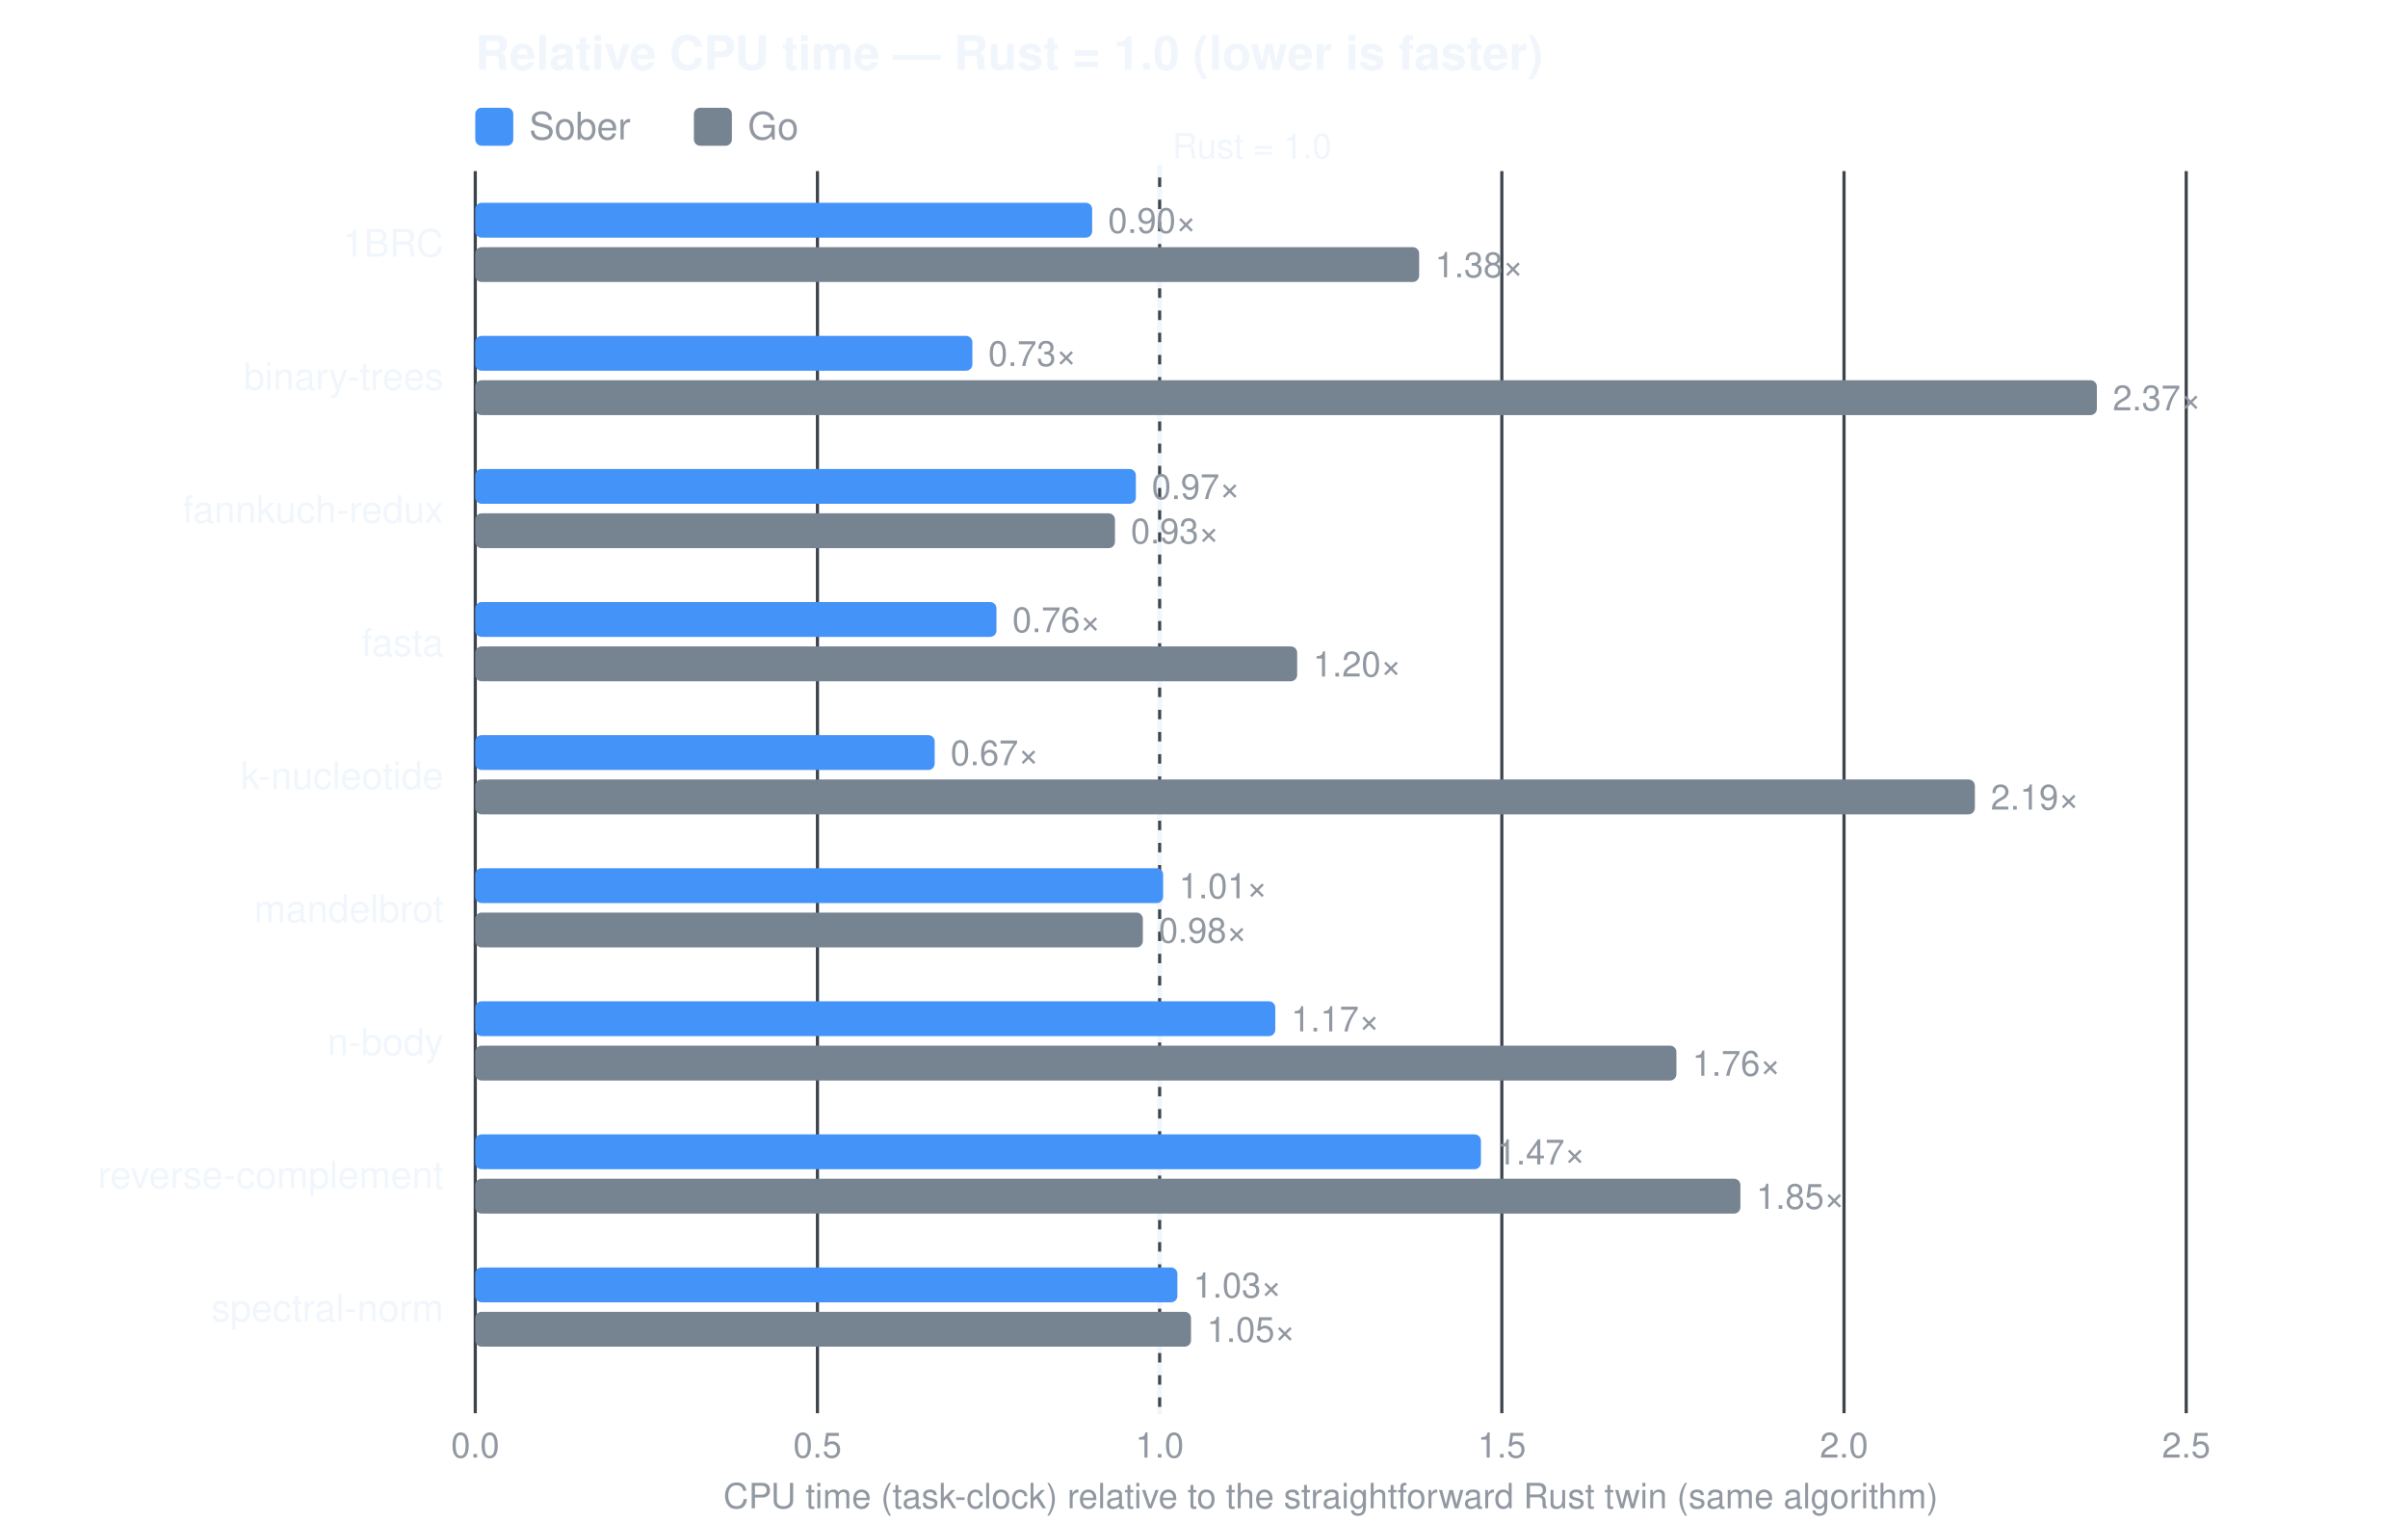
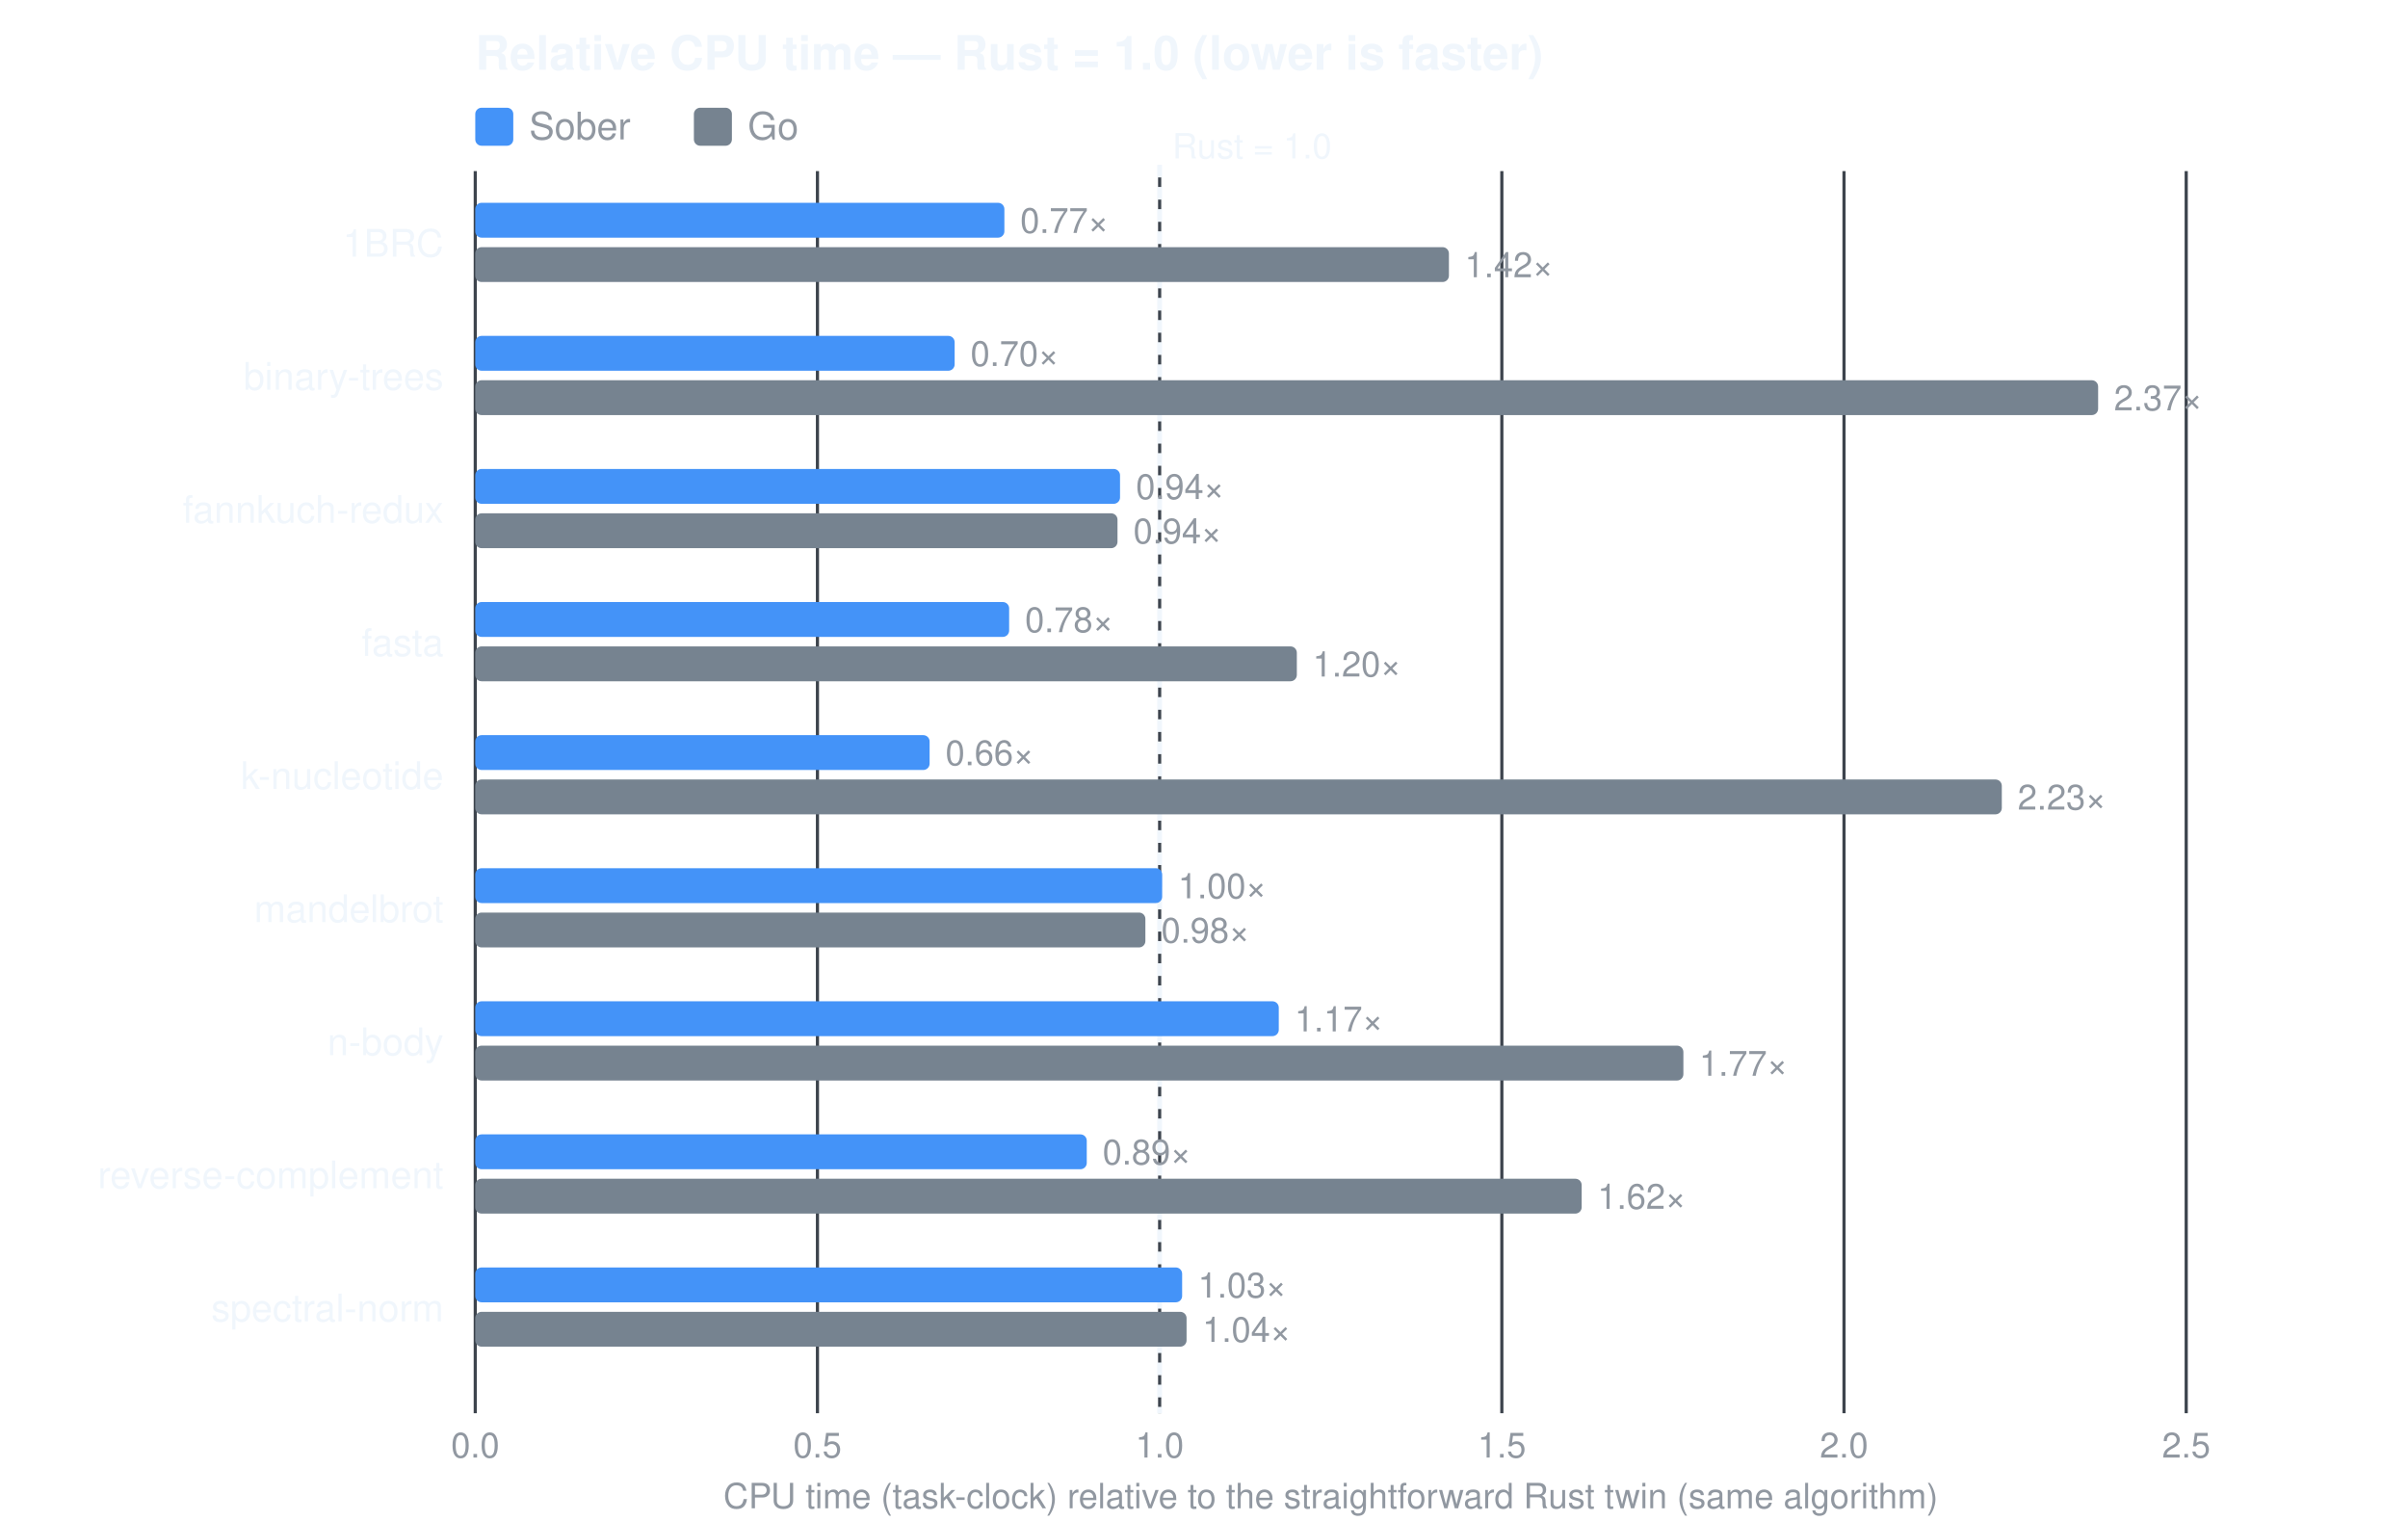
<svg xmlns="http://www.w3.org/2000/svg" width="760" height="480" viewBox="0 0 760 480" font-family="-apple-system, BlinkMacSystemFont, 'Segoe UI', Helvetica, Arial, sans-serif">
  <text x="150.0" y="22.0" fill="#f0f6fc" font-size="15" text-anchor="start" font-weight="600">Relative CPU time — Rust = 1.0 (lower is faster)</text>
  <rect x="150" y="34" width="12" height="12" rx="2" fill="#4493f8" />
  <text x="167.0" y="44.0" fill="#9198a1" font-size="12" text-anchor="start">Sober</text>
  <rect x="219" y="34" width="12" height="12" rx="2" fill="#768390" />
  <text x="236.0" y="44.0" fill="#9198a1" font-size="12" text-anchor="start">Go</text>
  <line x1="150.0" y1="54" x2="150.0" y2="446" stroke="#3d444d" stroke-width="1" />
  <text x="150.0" y="460.0" fill="#9198a1" font-size="11" text-anchor="middle">0.0</text>
  <line x1="258.0" y1="54" x2="258.0" y2="446" stroke="#3d444d" stroke-width="1" />
  <text x="258.0" y="460.0" fill="#9198a1" font-size="11" text-anchor="middle">0.5</text>
  <line x1="366.0" y1="54" x2="366.0" y2="446" stroke="#3d444d" stroke-width="1" />
  <text x="366.0" y="460.0" fill="#9198a1" font-size="11" text-anchor="middle">1.0</text>
  <line x1="474.0" y1="54" x2="474.0" y2="446" stroke="#3d444d" stroke-width="1" />
  <text x="474.0" y="460.0" fill="#9198a1" font-size="11" text-anchor="middle">1.5</text>
  <line x1="582.0" y1="54" x2="582.0" y2="446" stroke="#3d444d" stroke-width="1" />
  <text x="582.0" y="460.0" fill="#9198a1" font-size="11" text-anchor="middle">2.0</text>
  <line x1="690.0" y1="54" x2="690.0" y2="446" stroke="#3d444d" stroke-width="1" />
  <text x="690.0" y="460.0" fill="#9198a1" font-size="11" text-anchor="middle">2.5</text>
  <text x="420.0" y="476.0" fill="#9198a1" font-size="11" text-anchor="middle">CPU time (task-clock) relative to the straightforward Rust twin (same algorithm)</text>
  <line x1="366.0" y1="52" x2="366.0" y2="446" stroke="#f0f6fc" stroke-width="1.5" stroke-dasharray="4 3" />
  <text x="370.0" y="50.0" fill="#f0f6fc" font-size="11" text-anchor="start">Rust = 1.0</text>
  <text x="140.0" y="81.0" fill="#f0f6fc" font-size="12" text-anchor="end">1BRC</text>
-   <rect x="150" y="64" width="194.7" height="11" rx="2" fill="#4493f8" />
-   <text x="349.7" y="73.5" fill="#9198a1" font-size="11" text-anchor="start">0.90×</text>
-   <rect x="150" y="78" width="297.9" height="11" rx="2" fill="#768390" />
-   <text x="452.9" y="87.5" fill="#9198a1" font-size="11" text-anchor="start">1.38×</text>
+   <rect x="150" y="64" width="167.0" height="11" rx="2" fill="#4493f8" />
+   <text x="322.0" y="73.5" fill="#9198a1" font-size="11" text-anchor="start">0.77×</text>
+   <rect x="150" y="78" width="307.3" height="11" rx="2" fill="#768390" />
+   <text x="462.3" y="87.5" fill="#9198a1" font-size="11" text-anchor="start">1.42×</text>
  <text x="140.0" y="123.0" fill="#f0f6fc" font-size="12" text-anchor="end">binary-trees</text>
-   <rect x="150" y="106" width="156.9" height="11" rx="2" fill="#4493f8" />
-   <text x="311.9" y="115.5" fill="#9198a1" font-size="11" text-anchor="start">0.73×</text>
-   <rect x="150" y="120" width="511.8" height="11" rx="2" fill="#768390" />
-   <text x="666.8" y="129.5" fill="#9198a1" font-size="11" text-anchor="start">2.37×</text>
+   <rect x="150" y="106" width="151.3" height="11" rx="2" fill="#4493f8" />
+   <text x="306.3" y="115.5" fill="#9198a1" font-size="11" text-anchor="start">0.70×</text>
+   <rect x="150" y="120" width="512.2" height="11" rx="2" fill="#768390" />
+   <text x="667.2" y="129.5" fill="#9198a1" font-size="11" text-anchor="start">2.37×</text>
  <text x="140.0" y="165.0" fill="#f0f6fc" font-size="12" text-anchor="end">fannkuch-redux</text>
-   <rect x="150" y="148" width="208.5" height="11" rx="2" fill="#4493f8" />
-   <text x="363.5" y="157.5" fill="#9198a1" font-size="11" text-anchor="start">0.97×</text>
-   <rect x="150" y="162" width="201.9" height="11" rx="2" fill="#768390" />
-   <text x="356.9" y="171.5" fill="#9198a1" font-size="11" text-anchor="start">0.93×</text>
+   <rect x="150" y="148" width="203.5" height="11" rx="2" fill="#4493f8" />
+   <text x="358.5" y="157.5" fill="#9198a1" font-size="11" text-anchor="start">0.94×</text>
+   <rect x="150" y="162" width="202.7" height="11" rx="2" fill="#768390" />
+   <text x="357.7" y="171.5" fill="#9198a1" font-size="11" text-anchor="start">0.94×</text>
  <text x="140.0" y="207.0" fill="#f0f6fc" font-size="12" text-anchor="end">fasta</text>
-   <rect x="150" y="190" width="164.5" height="11" rx="2" fill="#4493f8" />
-   <text x="319.5" y="199.5" fill="#9198a1" font-size="11" text-anchor="start">0.76×</text>
-   <rect x="150" y="204" width="259.4" height="11" rx="2" fill="#768390" />
-   <text x="414.4" y="213.5" fill="#9198a1" font-size="11" text-anchor="start">1.20×</text>
+   <rect x="150" y="190" width="168.5" height="11" rx="2" fill="#4493f8" />
+   <text x="323.5" y="199.5" fill="#9198a1" font-size="11" text-anchor="start">0.78×</text>
+   <rect x="150" y="204" width="259.3" height="11" rx="2" fill="#768390" />
+   <text x="414.3" y="213.5" fill="#9198a1" font-size="11" text-anchor="start">1.20×</text>
  <text x="140.0" y="249.0" fill="#f0f6fc" font-size="12" text-anchor="end">k-nucleotide</text>
-   <rect x="150" y="232" width="145.0" height="11" rx="2" fill="#4493f8" />
-   <text x="300.0" y="241.5" fill="#9198a1" font-size="11" text-anchor="start">0.67×</text>
-   <rect x="150" y="246" width="473.3" height="11" rx="2" fill="#768390" />
-   <text x="628.3" y="255.5" fill="#9198a1" font-size="11" text-anchor="start">2.19×</text>
+   <rect x="150" y="232" width="143.4" height="11" rx="2" fill="#4493f8" />
+   <text x="298.4" y="241.5" fill="#9198a1" font-size="11" text-anchor="start">0.66×</text>
+   <rect x="150" y="246" width="481.8" height="11" rx="2" fill="#768390" />
+   <text x="636.8" y="255.5" fill="#9198a1" font-size="11" text-anchor="start">2.23×</text>
  <text x="140.0" y="291.0" fill="#f0f6fc" font-size="12" text-anchor="end">mandelbrot</text>
-   <rect x="150" y="274" width="217.1" height="11" rx="2" fill="#4493f8" />
-   <text x="372.1" y="283.5" fill="#9198a1" font-size="11" text-anchor="start">1.01×</text>
-   <rect x="150" y="288" width="210.7" height="11" rx="2" fill="#768390" />
-   <text x="365.7" y="297.5" fill="#9198a1" font-size="11" text-anchor="start">0.98×</text>
+   <rect x="150" y="274" width="216.8" height="11" rx="2" fill="#4493f8" />
+   <text x="371.8" y="283.5" fill="#9198a1" font-size="11" text-anchor="start">1.00×</text>
+   <rect x="150" y="288" width="211.5" height="11" rx="2" fill="#768390" />
+   <text x="366.5" y="297.5" fill="#9198a1" font-size="11" text-anchor="start">0.98×</text>
  <text x="140.0" y="333.0" fill="#f0f6fc" font-size="12" text-anchor="end">n-body</text>
-   <rect x="150" y="316" width="252.5" height="11" rx="2" fill="#4493f8" />
-   <text x="407.5" y="325.5" fill="#9198a1" font-size="11" text-anchor="start">1.17×</text>
-   <rect x="150" y="330" width="379.1" height="11" rx="2" fill="#768390" />
-   <text x="534.1" y="339.5" fill="#9198a1" font-size="11" text-anchor="start">1.76×</text>
+   <rect x="150" y="316" width="253.6" height="11" rx="2" fill="#4493f8" />
+   <text x="408.6" y="325.5" fill="#9198a1" font-size="11" text-anchor="start">1.17×</text>
+   <rect x="150" y="330" width="381.3" height="11" rx="2" fill="#768390" />
+   <text x="536.3" y="339.5" fill="#9198a1" font-size="11" text-anchor="start">1.77×</text>
  <text x="140.0" y="375.0" fill="#f0f6fc" font-size="12" text-anchor="end">reverse-complement</text>
-   <rect x="150" y="358" width="317.4" height="11" rx="2" fill="#4493f8" />
-   <text x="472.4" y="367.5" fill="#9198a1" font-size="11" text-anchor="start">1.47×</text>
-   <rect x="150" y="372" width="399.3" height="11" rx="2" fill="#768390" />
-   <text x="554.3" y="381.5" fill="#9198a1" font-size="11" text-anchor="start">1.85×</text>
+   <rect x="150" y="358" width="193.0" height="11" rx="2" fill="#4493f8" />
+   <text x="348.0" y="367.5" fill="#9198a1" font-size="11" text-anchor="start">0.89×</text>
+   <rect x="150" y="372" width="349.2" height="11" rx="2" fill="#768390" />
+   <text x="504.2" y="381.5" fill="#9198a1" font-size="11" text-anchor="start">1.62×</text>
  <text x="140.0" y="417.0" fill="#f0f6fc" font-size="12" text-anchor="end">spectral-norm</text>
-   <rect x="150" y="400" width="221.6" height="11" rx="2" fill="#4493f8" />
-   <text x="376.6" y="409.5" fill="#9198a1" font-size="11" text-anchor="start">1.03×</text>
-   <rect x="150" y="414" width="225.9" height="11" rx="2" fill="#768390" />
-   <text x="380.9" y="423.5" fill="#9198a1" font-size="11" text-anchor="start">1.05×</text>
+   <rect x="150" y="400" width="223.1" height="11" rx="2" fill="#4493f8" />
+   <text x="378.1" y="409.5" fill="#9198a1" font-size="11" text-anchor="start">1.03×</text>
+   <rect x="150" y="414" width="224.5" height="11" rx="2" fill="#768390" />
+   <text x="379.5" y="423.5" fill="#9198a1" font-size="11" text-anchor="start">1.04×</text>
</svg>
